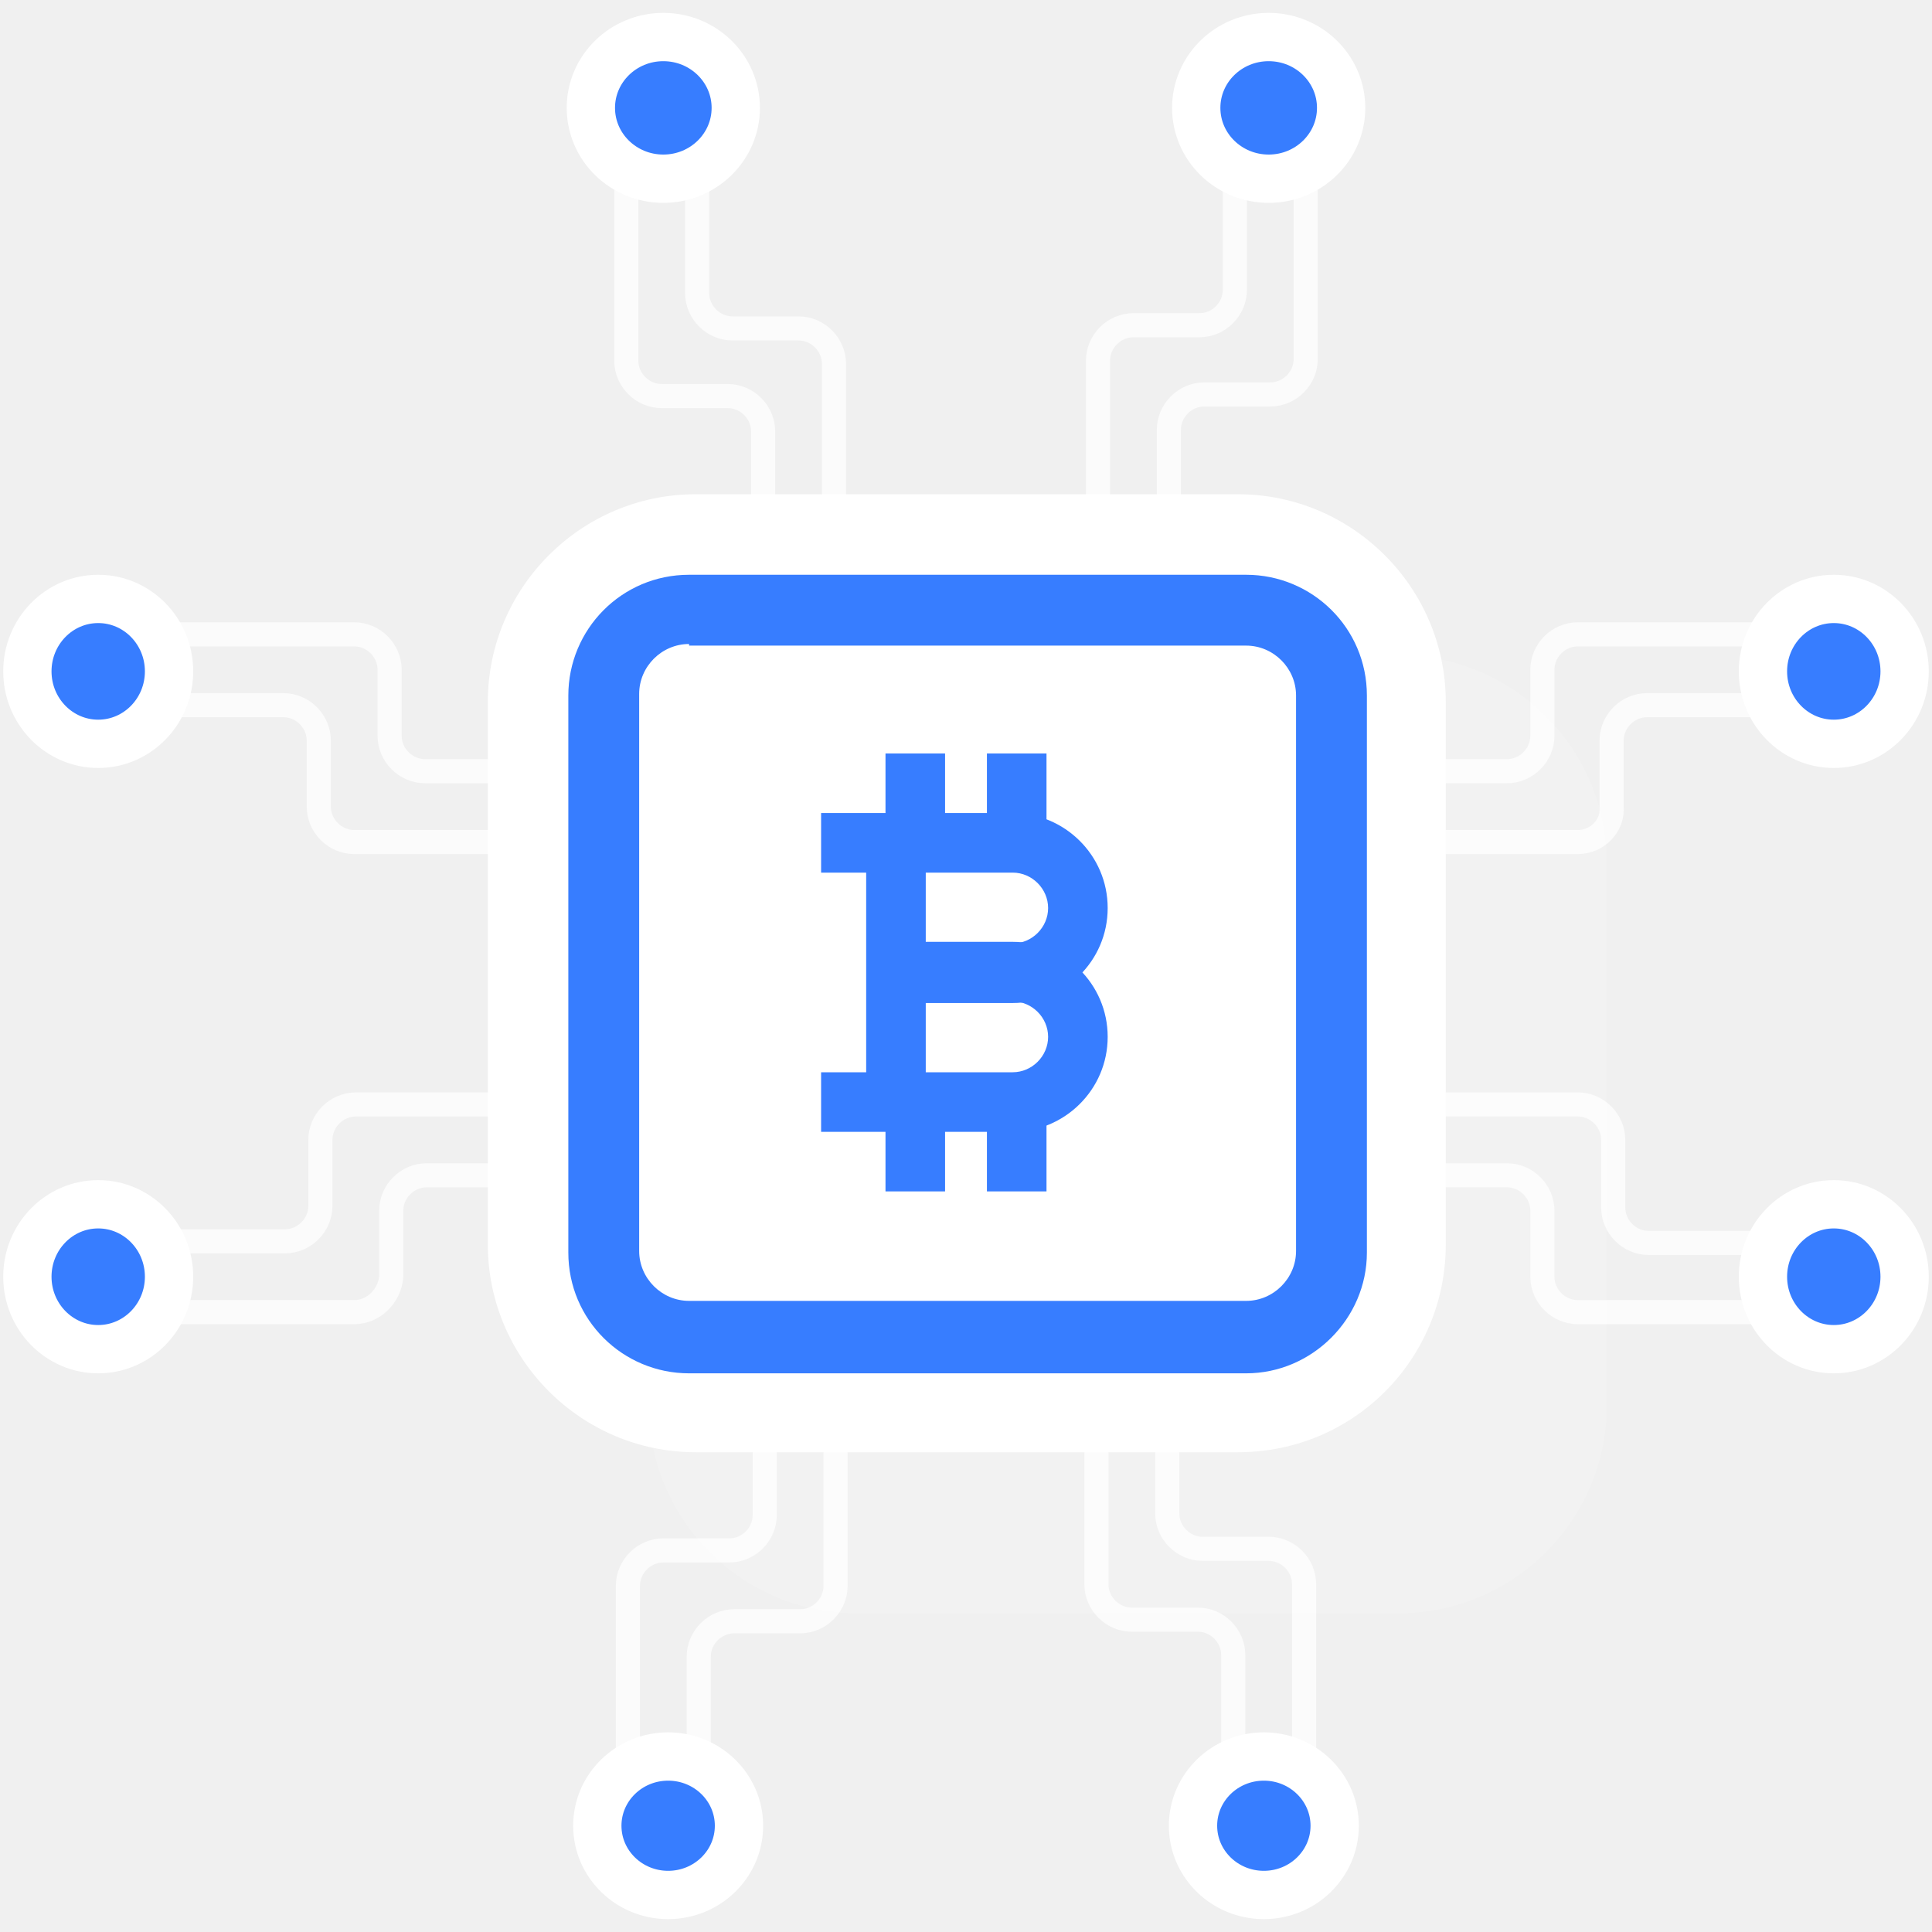
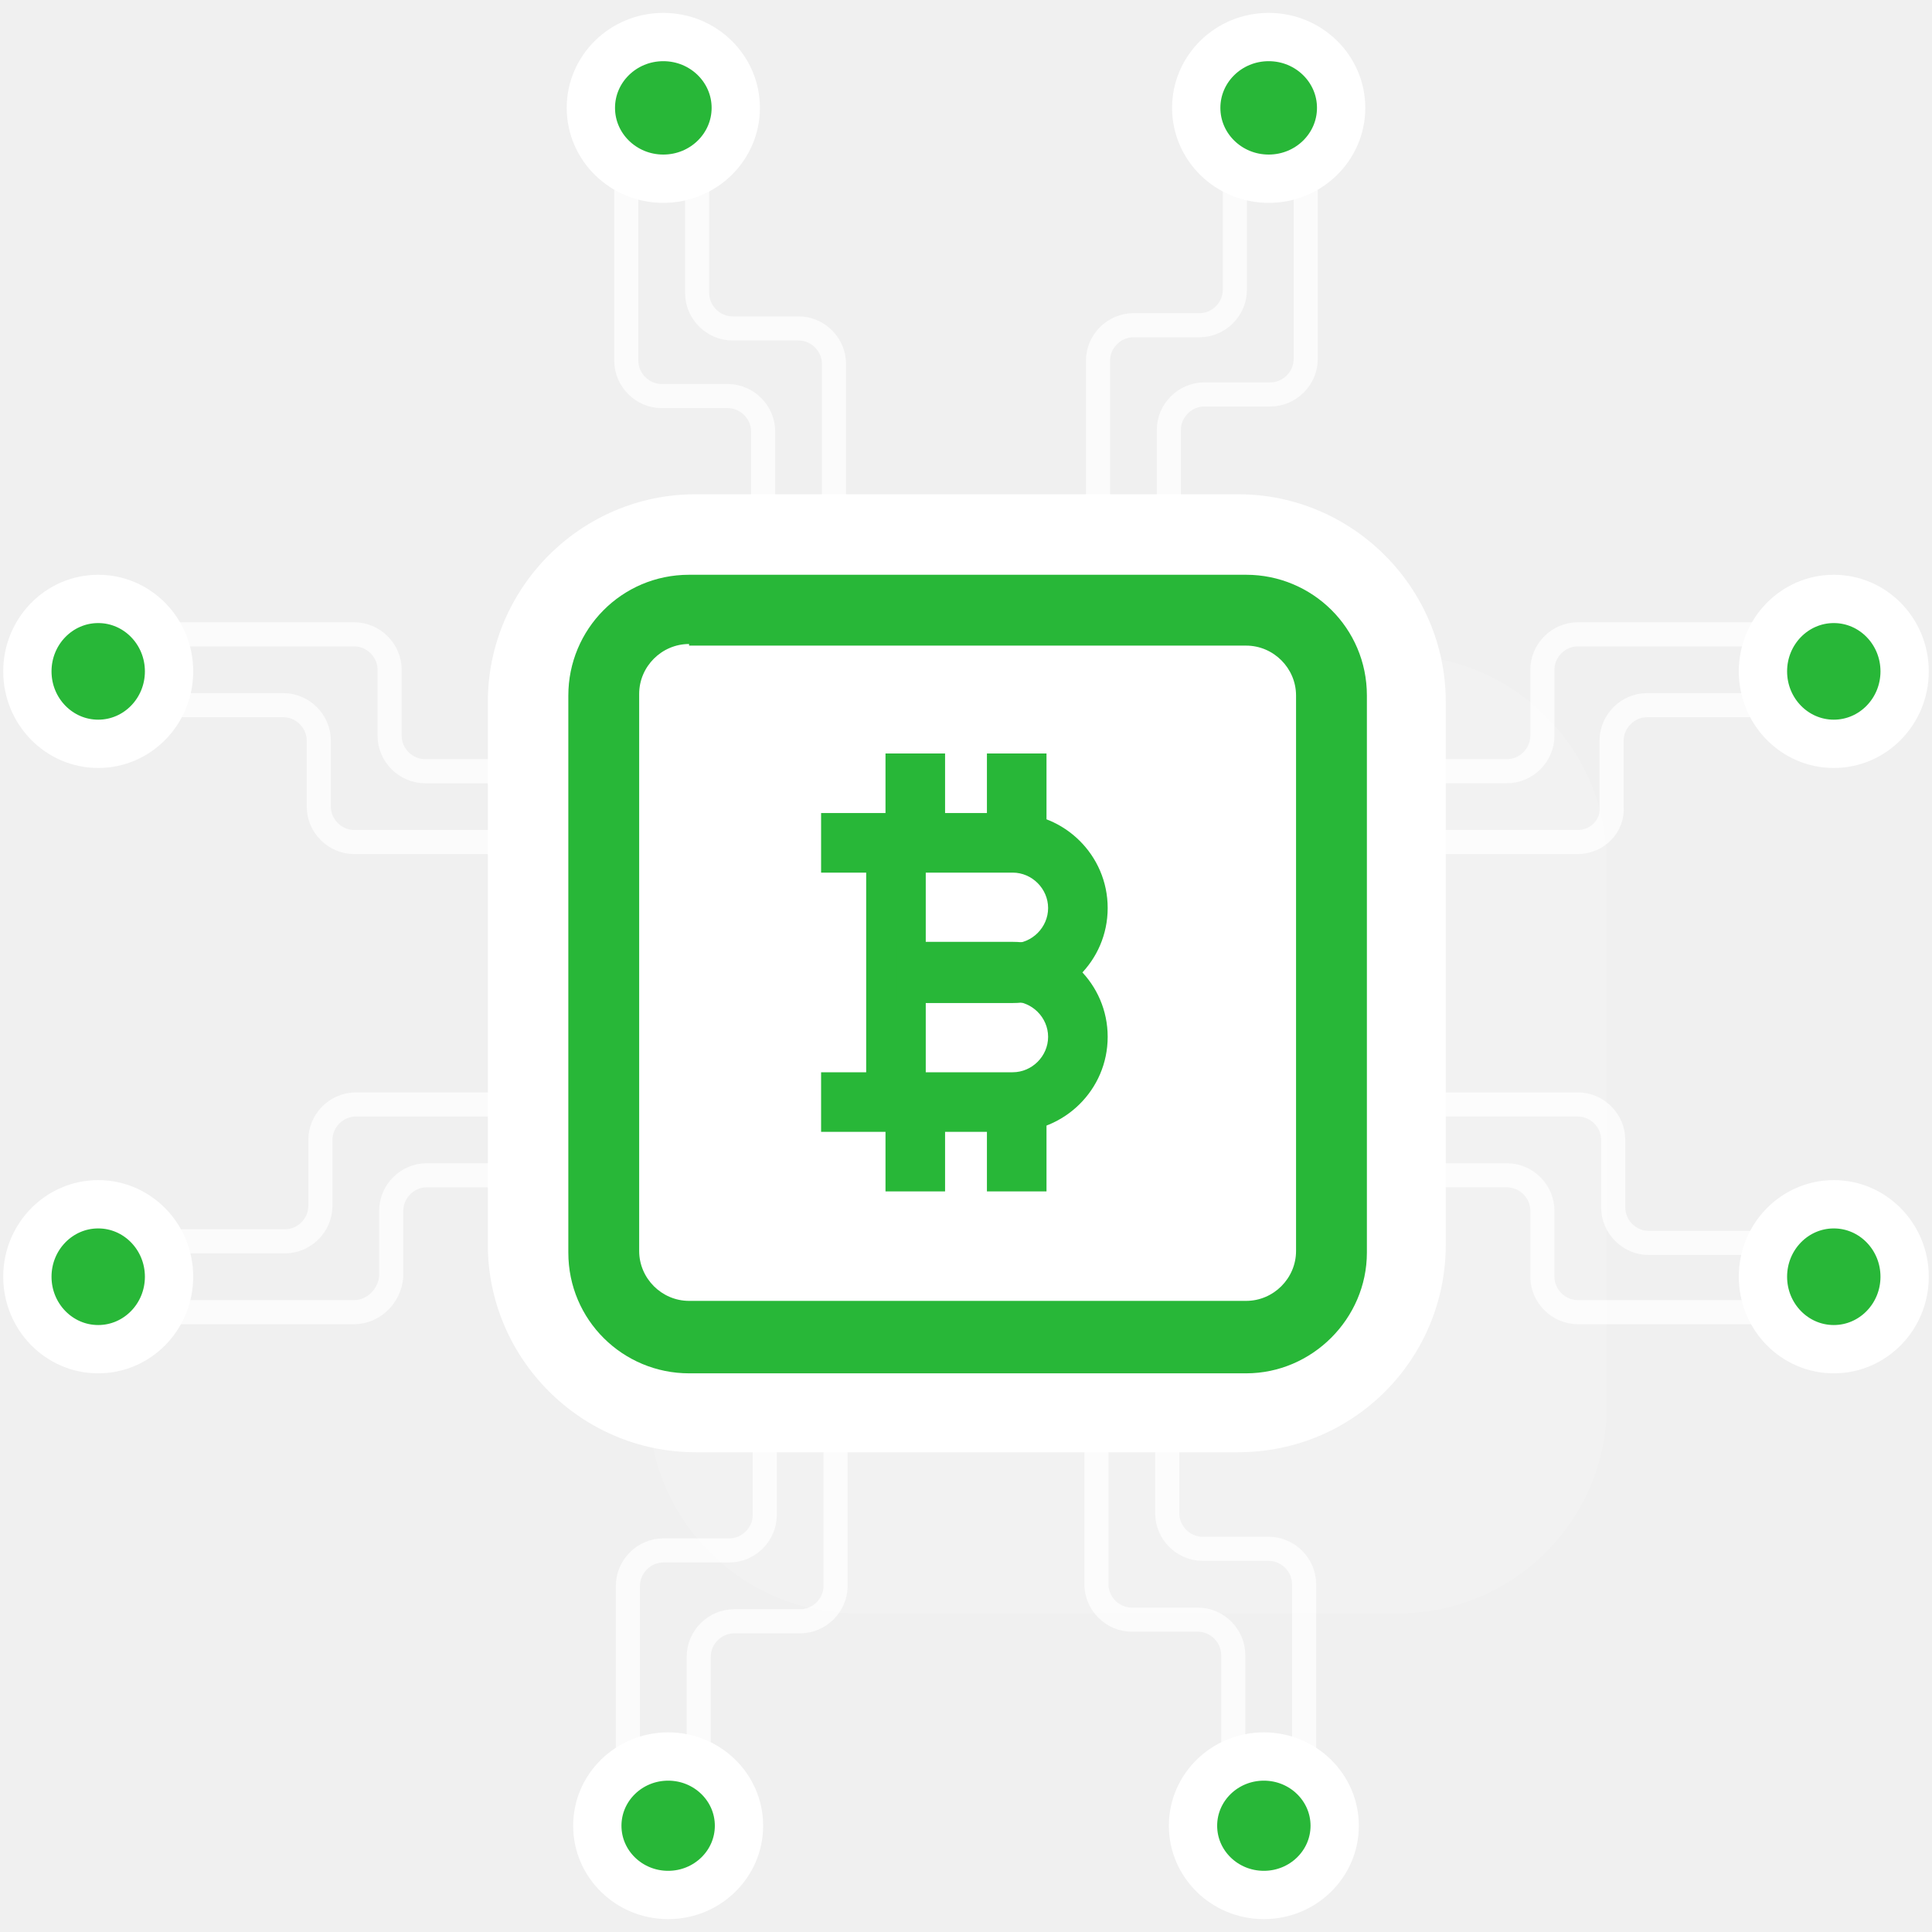
<svg xmlns="http://www.w3.org/2000/svg" x="0px" y="0px" viewBox="0 0 120 120" style="enable-background:new 0 0 120 120;" xml:space="preserve">
  <style type="text/css">
	.icon-white-54-0{fill:none;stroke:#FFFFFF;}
- 	.icon-white-54-1{fill:#377DFF;stroke:#FFFFFF;}
+ 	.icon-white-54-1{fill:#28b738;stroke:#FFFFFF;}
	.icon-white-54-2{fill:#FFFFFF;}
- 	.icon-white-54-3{fill:#377DFF;}
+ 	.icon-white-54-3{fill:#28b738;}
</style>
  <path class="icon-white-54-0 fill-none stroke-white" opacity=".7" stroke-width="1.5" stroke-linecap="round" stroke-linejoin="round" stroke-miterlimit="10" d="M49.6,33.7L49.6,33.7c-1.2,0-2.2-1-2.2-2.2v-4.7c0-1.2-1-2.2-2.2-2.2h-4.1c-1.2,0-2.2-1-2.2-2.2V11.7  c0-1.2,1-2.2,2.2-2.2h0c1.2,0,2.2,1,2.2,2.2v6.5c0,1.2,1,2.2,2.2,2.2h4.1c1.2,0,2.2,1,2.2,2.2v9.1C51.8,32.8,50.8,33.7,49.6,33.7z" />
  <ellipse class="icon-white-54-1 fill-primary stroke-white" stroke-width="3" stroke-miterlimit="10" cx="41.2" cy="6.7" rx="4.5" ry="4.4" />
  <path class="icon-white-54-0 fill-none stroke-white" opacity=".7" stroke-width="1.5" stroke-linecap="round" stroke-linejoin="round" stroke-miterlimit="10" d="M70.4,33.7L70.4,33.7c-1.2,0-2.2-1-2.2-2.2v-9.1c0-1.2,1-2.2,2.2-2.2h4.1c1.2,0,2.2-1,2.2-2.2v-6.5  c0-1.2,1-2.2,2.2-2.2l0,0c1.2,0,2.2,1,2.2,2.2v10.8c0,1.2-1,2.2-2.2,2.2h-4.1c-1.2,0-2.2,1-2.2,2.2v4.7  C72.6,32.8,71.6,33.7,70.4,33.7z" />
  <ellipse class="icon-white-54-1 fill-primary stroke-white" stroke-width="3" stroke-miterlimit="10" cx="78.8" cy="6.7" rx="4.5" ry="4.4" />
  <path class="icon-white-54-0 fill-none stroke-white" opacity=".7" stroke-width="1.5" stroke-linecap="round" stroke-linejoin="round" stroke-miterlimit="10" d="M78.8,111.5L78.8,111.5c-1.2,0-2.2-1-2.2-2.2v-6.5c0-1.2-1-2.2-2.2-2.2h-4.1c-1.2,0-2.2-1-2.2-2.2v-9.1  c0-1.2,1-2.2,2.2-2.2h0c1.2,0,2.2,1,2.2,2.2v4.7c0,1.2,1,2.2,2.2,2.2h4.1c1.2,0,2.2,1,2.2,2.2v10.8C81,110.5,80,111.5,78.8,111.5z" />
  <ellipse class="icon-white-54-1 fill-primary stroke-white" stroke-width="3" stroke-miterlimit="10" cx="78.5" cy="113.4" rx="4.4" ry="4.3" />
  <path class="icon-white-54-0 fill-none stroke-white" opacity=".7" stroke-width="1.5" stroke-linecap="round" stroke-linejoin="round" stroke-miterlimit="10" d="M41.2,111.5L41.2,111.5c-1.2,0-2.2-1-2.2-2.2V98.5c0-1.2,1-2.2,2.2-2.2h4.1c1.2,0,2.2-1,2.2-2.2v-4.7  c0-1.2,1-2.2,2.2-2.2h0c1.2,0,2.2,1,2.2,2.2v9.1c0,1.2-1,2.2-2.2,2.2h-4.1c-1.2,0-2.2,1-2.2,2.2v6.5  C43.4,110.5,42.4,111.5,41.2,111.5z" />
  <ellipse class="icon-white-54-1 fill-primary stroke-white" stroke-width="3" stroke-miterlimit="10" cx="41.5" cy="113.4" rx="4.4" ry="4.3" />
  <path class="icon-white-54-0 fill-none stroke-white" opacity=".7" stroke-width="1.5" stroke-linecap="round" stroke-linejoin="round" stroke-miterlimit="10" d="M22,81.5H11.2c-1.2,0-2.2-1-2.2-2.2v0c0-1.2,1-2.2,2.2-2.2h6.5c1.2,0,2.2-1,2.2-2.2v-4.1c0-1.2,1-2.2,2.2-2.2  h9.1c1.2,0,2.2,1,2.2,2.2l0,0c0,1.2-1,2.2-2.2,2.2h-4.7c-1.2,0-2.2,1-2.2,2.2v4.1C24.2,80.5,23.2,81.5,22,81.5z" />
  <ellipse class="icon-white-54-1 fill-primary stroke-white" stroke-width="3" stroke-miterlimit="10" cx="6.1" cy="79.3" rx="4.4" ry="4.5" />
  <path class="icon-white-54-0 fill-none stroke-white" opacity=".7" stroke-width="1.5" stroke-linecap="round" stroke-linejoin="round" stroke-miterlimit="10" d="M31.1,52.3H22c-1.2,0-2.2-1-2.2-2.2V46c0-1.2-1-2.2-2.2-2.2h-6.5c-1.2,0-2.2-1-2.2-2.2v0c0-1.2,1-2.2,2.2-2.2  H22c1.2,0,2.2,1,2.2,2.2v4.1c0,1.2,1,2.2,2.2,2.2h4.7c1.2,0,2.2,1,2.2,2.2v0C33.2,51.3,32.3,52.3,31.1,52.3z" />
  <ellipse class="icon-white-54-1 fill-primary stroke-white" stroke-width="3" stroke-miterlimit="10" cx="6.1" cy="41.7" rx="4.4" ry="4.5" />
  <path class="icon-white-54-0 fill-none stroke-white" opacity=".7" stroke-width="1.5" stroke-linecap="round" stroke-linejoin="round" stroke-miterlimit="10" d="M98,52.3h-9.1c-1.2,0-2.2-1-2.2-2.2v0c0-1.2,1-2.2,2.2-2.2h4.7c1.2,0,2.2-1,2.2-2.2v-4.1c0-1.2,1-2.2,2.2-2.2  h10.8c1.2,0,2.2,1,2.2,2.2v0c0,1.2-1,2.2-2.2,2.2h-6.5c-1.2,0-2.2,1-2.2,2.2v4.1C100.2,51.3,99.2,52.3,98,52.3z" />
  <ellipse class="icon-white-54-1 fill-primary stroke-white" stroke-width="3" stroke-miterlimit="10" cx="113.9" cy="41.7" rx="4.4" ry="4.5" />
  <path class="icon-white-54-0 fill-none stroke-white" opacity=".7" stroke-width="1.5" stroke-linecap="round" stroke-linejoin="round" stroke-miterlimit="10" d="M108.8,81.5H98c-1.2,0-2.2-1-2.2-2.2v-4.1c0-1.2-1-2.2-2.2-2.2h-4.7c-1.2,0-2.2-1-2.2-2.2l0,0  c0-1.2,1-2.2,2.2-2.2H98c1.2,0,2.2,1,2.2,2.2V75c0,1.2,1,2.2,2.2,2.2h6.5c1.2,0,2.2,1,2.2,2.2v0C111,80.5,110,81.5,108.8,81.5z" />
  <ellipse class="icon-white-54-1 fill-primary stroke-white" stroke-width="3" stroke-miterlimit="10" cx="113.9" cy="79.3" rx="4.4" ry="4.5" />
  <path class="icon-white-54-2 fill-white" opacity=".15" d="M86.9,100.2l-33.7,0c-7.1,0-12.9-5.8-12.9-12.9l0-33.7c0-7.1,5.8-12.9,12.9-12.9l33.7,0  c7.1,0,12.9,5.8,12.9,12.9v33.7C99.8,94.4,94,100.2,86.9,100.2z" />
  <path class="icon-white-54-2 fill-white" d="M76.9,90.2l-33.7,0c-7.1,0-12.9-5.8-12.9-12.9l0-33.7c0-7.1,5.8-12.9,12.9-12.9l33.7,0  c7.1,0,12.9,5.8,12.9,12.9v33.7C89.8,84.4,84.1,90.2,76.9,90.2z" />
  <path class="icon-white-54-3 fill-primary" d="M77.4,85.3H42.8c-4.1,0-7.5-3.3-7.5-7.5V43.2c0-4.1,3.3-7.5,7.5-7.5h34.6c4.1,0,7.5,3.3,7.5,7.5v34.6  C84.9,81.9,81.5,85.3,77.4,85.3z M42.8,40c-1.7,0-3.1,1.4-3.1,3.1v34.6c0,1.7,1.4,3.1,3.1,3.1h34.6c1.7,0,3.1-1.4,3.1-3.1V43.2  c0-1.7-1.4-3.1-3.1-3.1H42.8z" />
  <rect x="53.8" y="52.4" class="icon-white-54-3 fill-primary" width="3.7" height="16.1" />
  <path class="icon-white-54-3 fill-primary" d="M62.9,62.3h-7.2v-3.7h7.2c1.2,0,2.2-1,2.2-2.2c0-1.2-1-2.2-2.2-2.2H51v-3.7h11.9c3.2,0,5.9,2.6,5.9,5.9  C68.8,59.7,66.1,62.3,62.9,62.3z" />
  <path class="icon-white-54-3 fill-primary" d="M62.9,70.3H51v-3.7h11.9c1.2,0,2.2-1,2.2-2.2c0-1.2-1-2.2-2.2-2.2h-7.2v-3.7h7.2c3.2,0,5.9,2.6,5.9,5.9  C68.8,67.7,66.1,70.3,62.9,70.3z" />
  <rect x="55" y="46.8" class="icon-white-54-3 fill-primary" width="3.7" height="4.6" />
  <rect x="61.3" y="46.8" class="icon-white-54-3 fill-primary" width="3.7" height="4.6" />
  <rect x="55" y="69.4" class="icon-white-54-3 fill-primary" width="3.7" height="4.6" />
  <rect x="61.3" y="69.4" class="icon-white-54-3 fill-primary" width="3.7" height="4.6" />
</svg>
